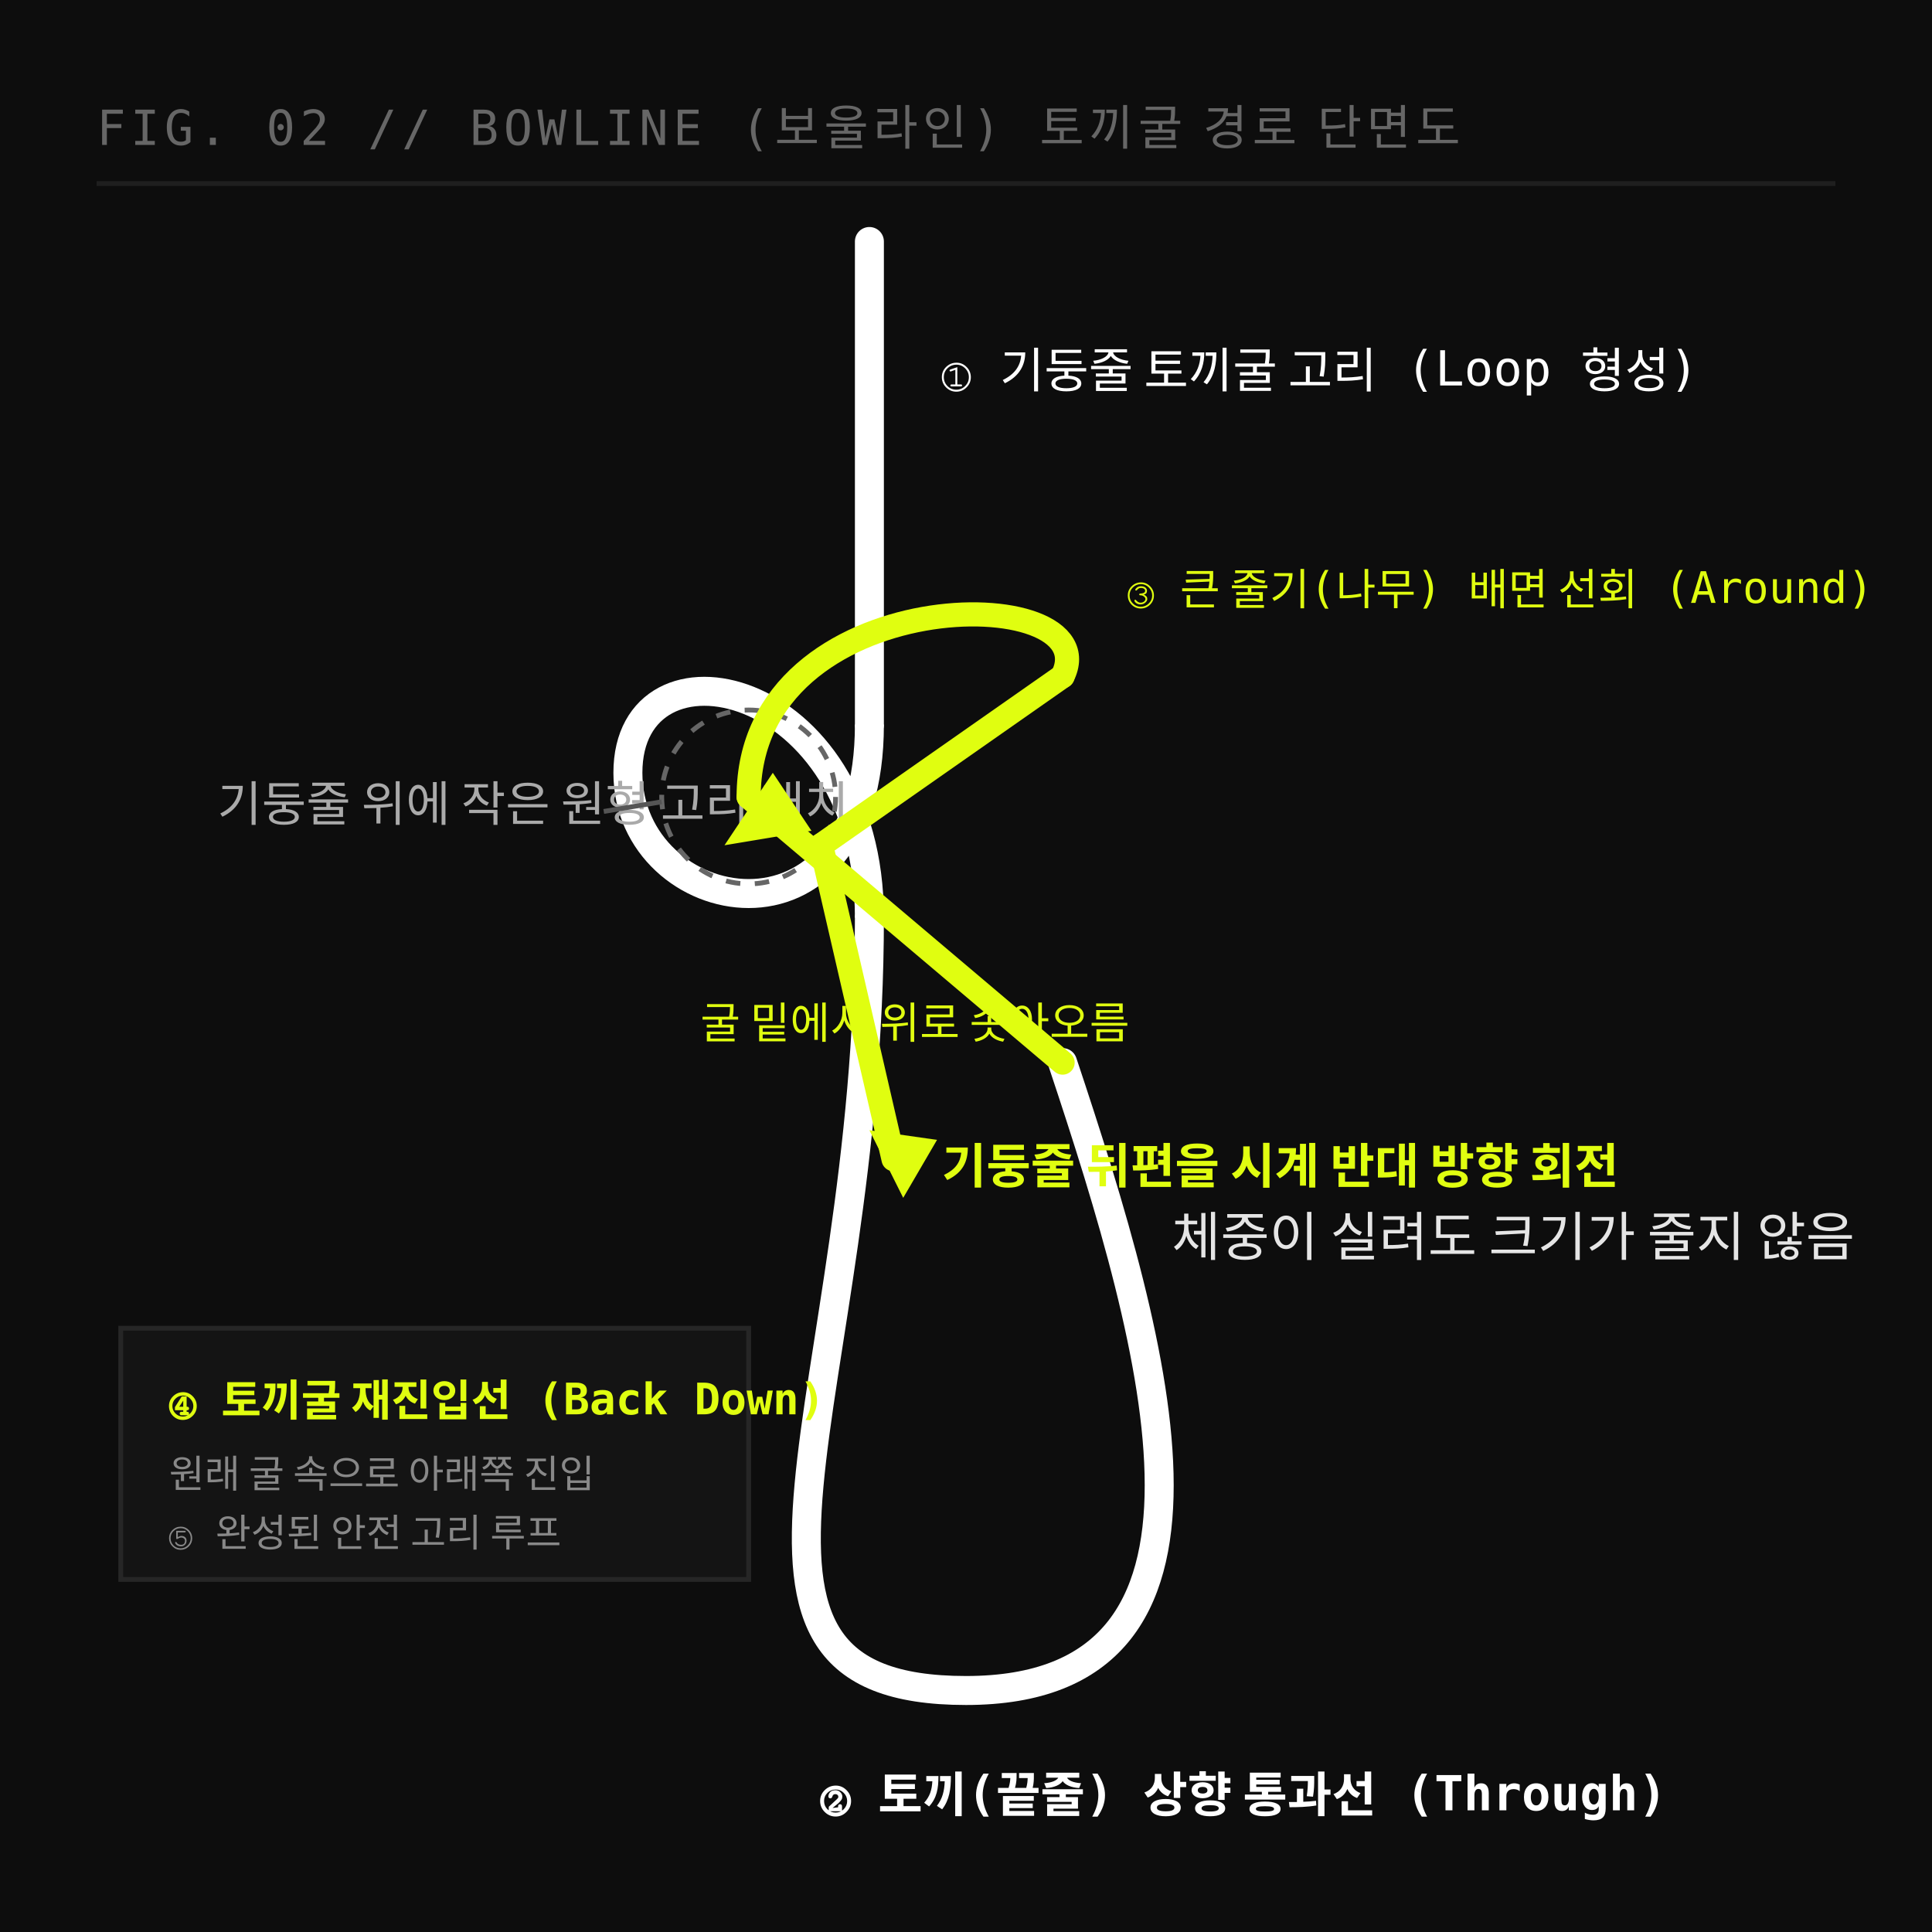
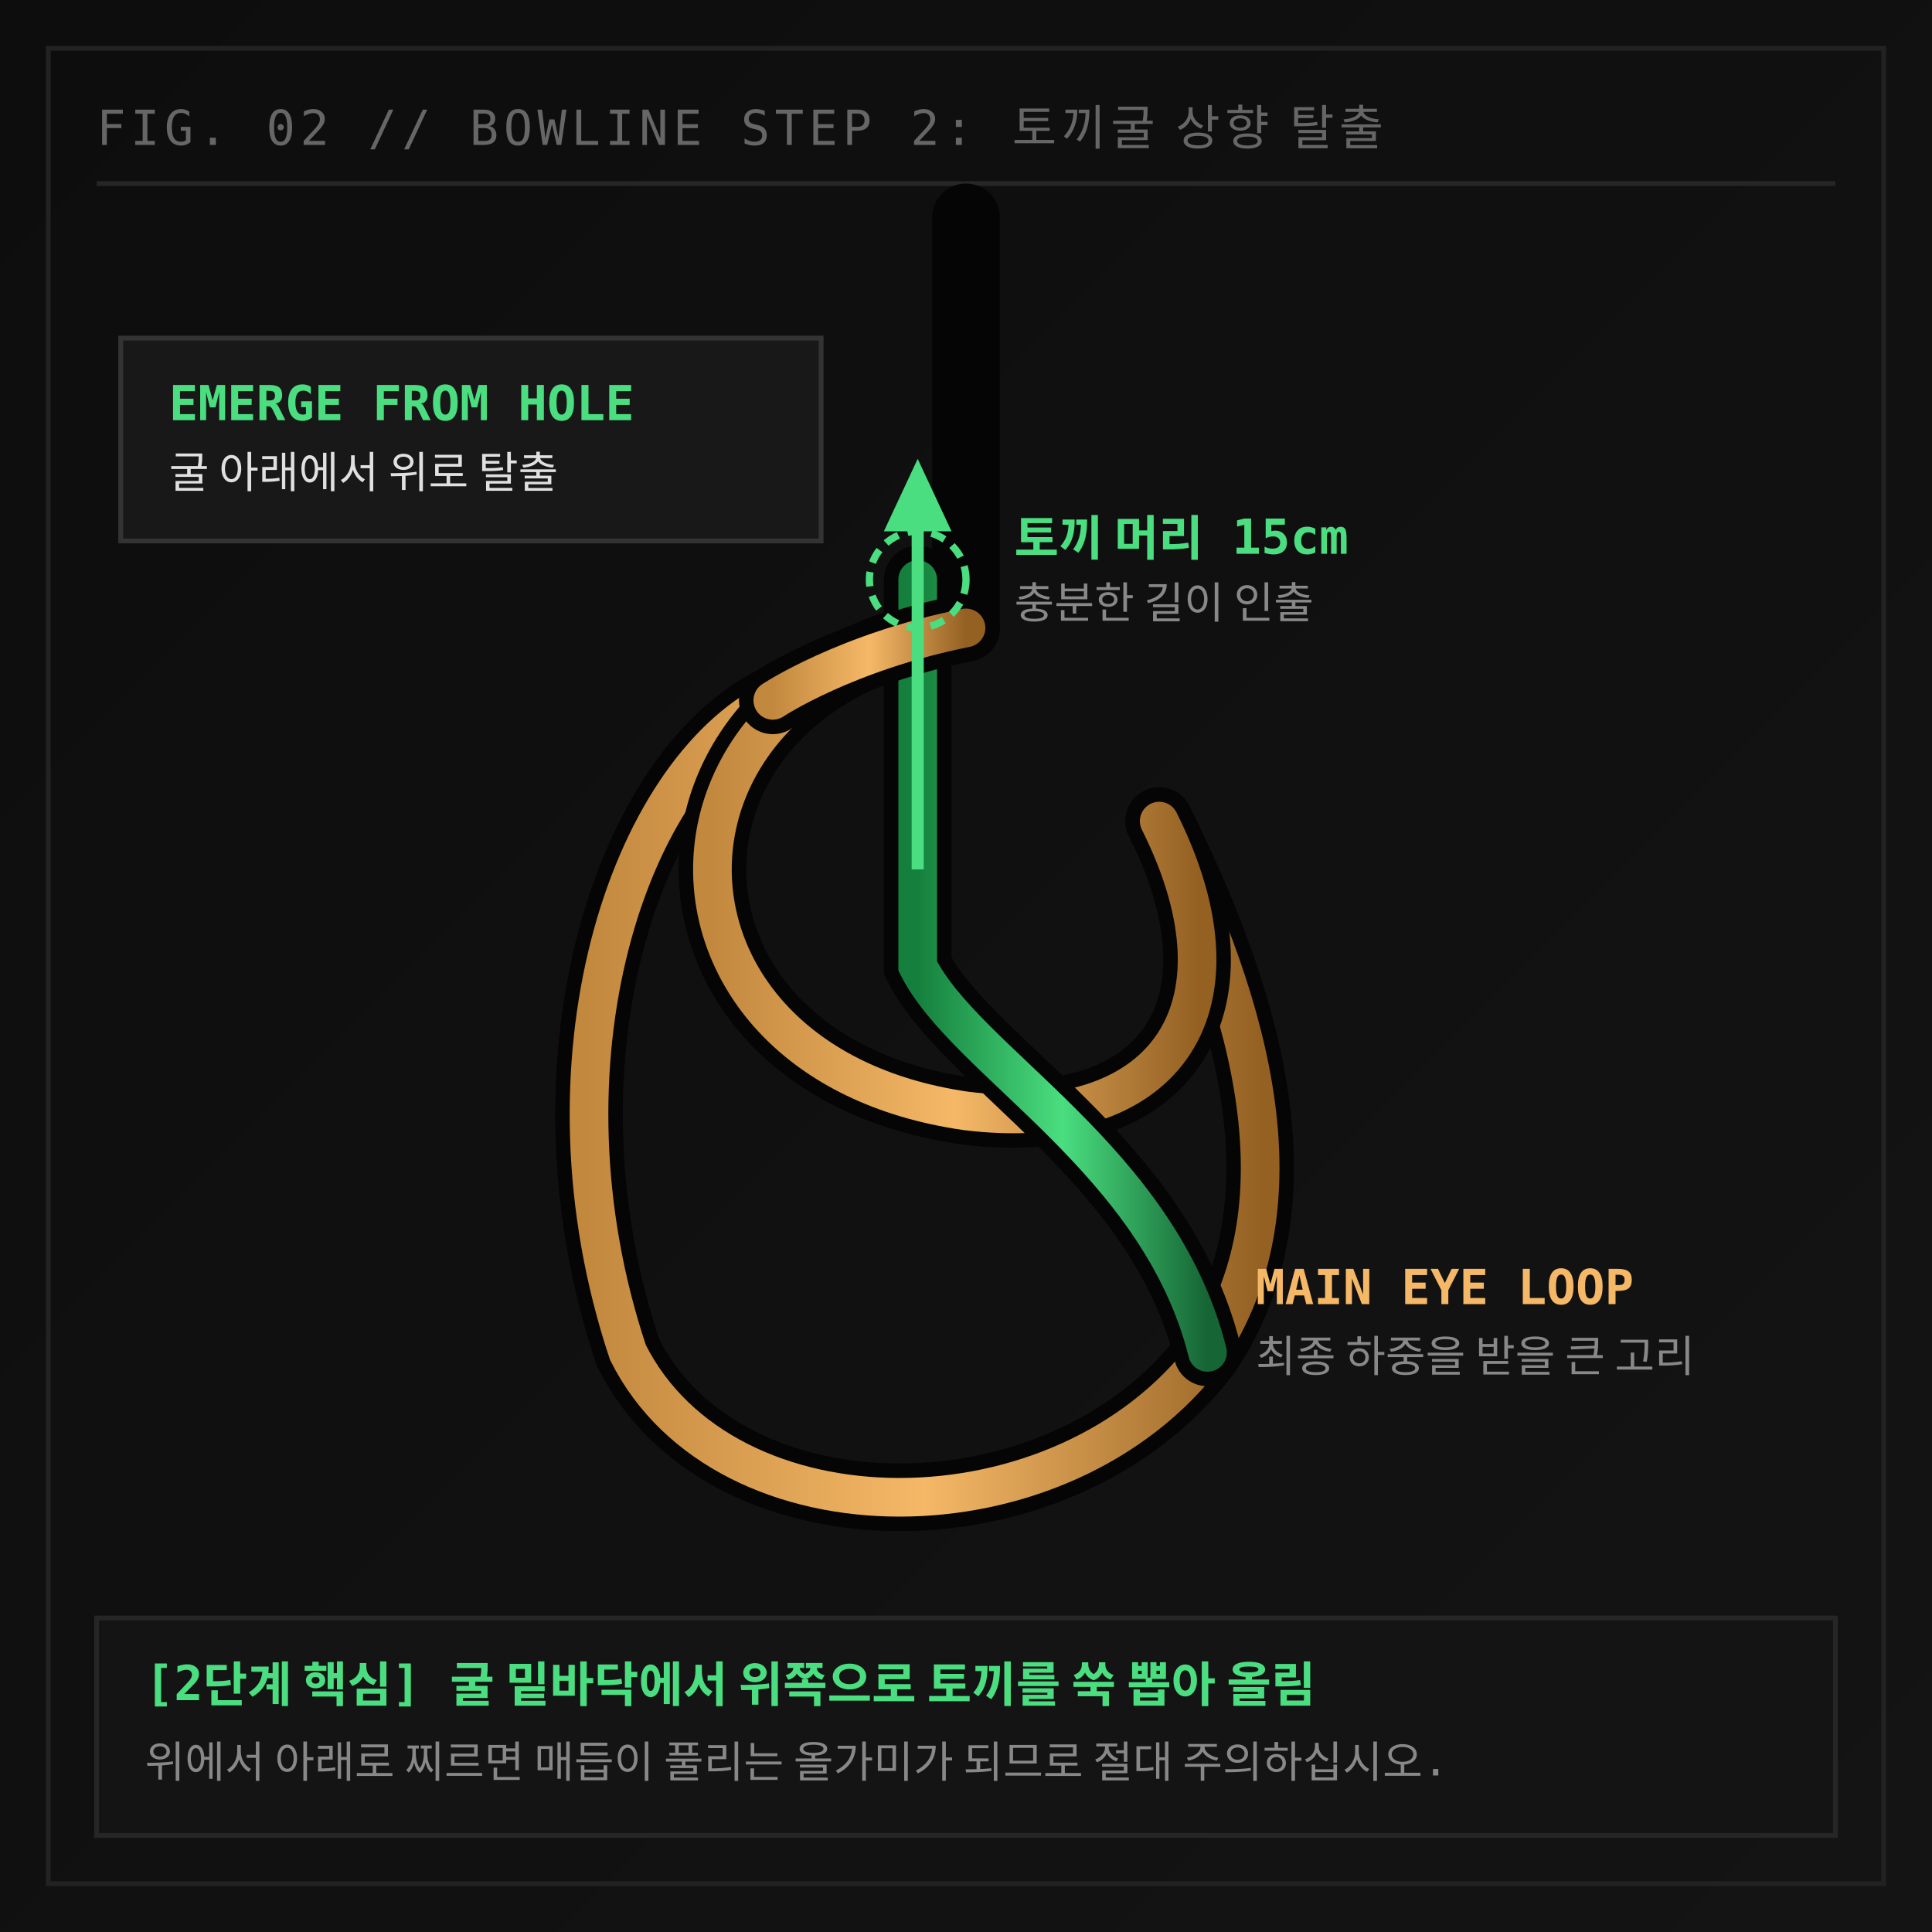
<svg xmlns="http://www.w3.org/2000/svg" viewBox="0 0 400 400" class="w-full h-full">
-   <rect width="400" height="400" fill="#0d0d0d" />
-   <text x="20" y="30" fill="#666666" font-family="'JetBrains Mono', monospace" font-size="10" letter-spacing="1">FIG. 02 // BOWLINE (보울라인) 토끼굴 경로 단면도</text>
-   <line x1="20" y1="38" x2="380" y2="38" stroke="#1f1f1f" stroke-width="1" />
-   <path d="M 180 50 L 180 150" stroke="#FFFFFF" stroke-width="6" stroke-linecap="round" />
-   <text x="195" y="80" fill="#FFFFFF" font-family="'JetBrains Mono', monospace" font-size="10">① 기둥줄 토끼굴 고리 (Loop 형성)</text>
-   <path d="M 180 150 C 180 200 130 190 130 160 C 130 130 180 140 180 190" stroke="#FFFFFF" stroke-width="6" fill="none" />
-   <circle cx="155" cy="165" r="18" fill="none" stroke="#666666" stroke-width="1" stroke-dasharray="3 3" />
-   <text x="45" y="170" fill="#aaaaaa" font-family="'JetBrains Mono', monospace" font-size="10">기둥줄 위에 작은 원형 고리 배치</text>
-   <line x1="125" y1="168" x2="137" y2="166" stroke="#555555" stroke-width="1" />
-   <path d="M 180 190 C 180 290 140 350 200 350 C 260 350 240 280 220 220" stroke="#FFFFFF" stroke-width="6" fill="none" stroke-linecap="round" />
-   <text x="169.8" y="375" fill="#FFFFFF" font-family="'JetBrains Mono', monospace" font-size="10" font-weight="bold">② 토끼(끝줄) 상향 통과선 (Through)</text>
-   <path d="M 220 220 L 155 165" stroke="#E0FE10" stroke-width="5" stroke-linecap="round" />
-   <polygon points="160,160 150,175 168,172" fill="#E0FE10" />
-   <text x="145" y="215" fill="#E0FE10" font-family="'JetBrains Mono', monospace" font-size="9">굴 밑에서 위로 솟아오름</text>
-   <path d="M 155 165 C 155 120 230 120 220 140" stroke="#E0FE10" stroke-width="5" fill="none" stroke-linecap="round" />
-   <text x="233.5" y="125" fill="#E0FE10" font-family="'JetBrains Mono', monospace" font-size="9">③ 큰 줄기(나무) 배면 선회 (Around)</text>
-   <path d="M 220 140 L 170 175" stroke="#E0FE10" stroke-width="5" stroke-linecap="round" />
-   <path d="M 170 175 L 185 240" stroke="#E0FE10" stroke-width="5" stroke-linecap="round" />
-   <polygon points="187,248 180,234 194,236" fill="#E0FE10" />
-   <text x="195" y="245" fill="#E0FE10" font-family="'JetBrains Mono', monospace" font-size="10" font-weight="bold">기둥줄 뒤편을 시계 반대 방향 회전</text>
-   <rect x="25" y="275" width="130" height="52" fill="#141414" stroke="#262626" />
-   <text x="35" y="293" fill="#E0FE10" font-family="'JetBrains Mono', monospace" font-size="9" font-weight="bold">④ 토끼굴 재진입선 (Back Down)</text>
-   <text x="35" y="308" fill="#888888" font-family="'JetBrains Mono', monospace" font-size="8">원래 굴 속으로 아래쪽 진입</text>
-   <text x="35" y="320" fill="#888888" font-family="'JetBrains Mono', monospace" font-size="8">⑤ 완성된 안전 고리 루프</text>
-   <text x="313.3" y="260" fill="#E5E5E5" font-family="'JetBrains Mono', monospace" font-size="11" text-anchor="middle">체중이 실려도 크기가 줄지 않음</text>
+   <defs>
+     <linearGradient id="bg02" x1="0%" y1="0%" x2="100%" y2="100%">
+       <stop offset="0%" stop-color="#0d0d0d" />
+       <stop offset="100%" stop-color="#141414" />
+     </linearGradient>
+     <linearGradient id="standingRope2" x1="0%" y1="0%" x2="100%" y2="0%">
+       <stop offset="0%" stop-color="#c2883e" />
+       <stop offset="50%" stop-color="#f5b867" />
+       <stop offset="100%" stop-color="#946123" />
+     </linearGradient>
+     <linearGradient id="workingRope2" x1="0%" y1="0%" x2="100%" y2="0%">
+       <stop offset="0%" stop-color="#15803d" />
+       <stop offset="50%" stop-color="#4ade80" />
+       <stop offset="100%" stop-color="#166534" />
+     </linearGradient>
+   </defs>
+   <rect width="400" height="400" fill="url(#bg02)" />
+   <rect x="10" y="10" width="380" height="380" fill="none" stroke="#222" stroke-width="1" />
+   <text x="20" y="30" fill="#666666" font-family="'JetBrains Mono', monospace" font-size="10" letter-spacing="1">FIG. 02 // BOWLINE STEP 2: 토끼굴 상향 탈출</text>
+   <line x1="20" y1="38" x2="380" y2="38" stroke="#262626" stroke-width="1" />
+   <path d="M 200 45 L 200 130" stroke="#050505" stroke-width="14" stroke-linecap="round" />
+   <path d="M 200 45 L 200 130" stroke="url(#standingRope2)" stroke-width="8" stroke-linecap="round" />
+   <path d="M 160 145 C 130 160 110 220 130 280 C 150 320 220 320 250 280 C 270 250 260 210 240 170" stroke="#050505" stroke-width="14" stroke-linecap="round" fill="none" />
+   <path d="M 160 145 C 130 160 110 220 130 280 C 150 320 220 320 250 280 C 270 250 260 210 240 170" stroke="url(#standingRope2)" stroke-width="8" stroke-linecap="round" fill="none" />
+   <path d="M 200 130 C 130 140 130 220 200 230 C 240 235 260 210 240 170" stroke="#050505" stroke-width="14" stroke-linecap="round" fill="none" />
+   <path d="M 200 130 C 130 140 130 220 200 230 C 240 235 260 210 240 170" stroke="url(#standingRope2)" stroke-width="8" stroke-linecap="round" fill="none" />
+   <path d="M 250 280 C 240 240 200 220 190 200 L 190 120" stroke="#050505" stroke-width="14" stroke-linecap="round" fill="none" />
+   <path d="M 250 280 C 240 240 200 220 190 200 L 190 120" stroke="url(#workingRope2)" stroke-width="8" stroke-linecap="round" fill="none" />
+   <path d="M 200 130 C 175 135 160 145 160 145" stroke="#050505" stroke-width="14" stroke-linecap="round" fill="none" />
+   <path d="M 200 130 C 175 135 160 145 160 145" stroke="url(#standingRope2)" stroke-width="8" stroke-linecap="round" fill="none" />
+   <line x1="190" y1="180" x2="190" y2="105" stroke="#4ade80" stroke-width="2.5" />
+   <polygon points="190,95 183,110 197,110" fill="#4ade80" />
+   <rect x="25" y="70" width="145" height="42" fill="#181818" stroke="#333" stroke-width="1" />
+   <text x="35" y="87" fill="#4ade80" font-family="'JetBrains Mono', monospace" font-size="10" font-weight="bold">EMERGE FROM HOLE</text>
+   <text x="35" y="101" fill="#e0e0e0" font-family="'JetBrains Mono', monospace" font-size="9">굴 아래에서 위로 탈출</text>
+   <circle cx="190" cy="120" r="10" fill="none" stroke="#4ade80" stroke-width="1.5" stroke-dasharray="3 2" />
+   <text x="210" y="115" fill="#4ade80" font-family="'JetBrains Mono', monospace" font-size="10" font-weight="bold">토끼 머리 15cm</text>
+   <text x="210" y="128" fill="#888888" font-family="'JetBrains Mono', monospace" font-size="9">충분한 길이 인출</text>
+   <text x="260" y="270" fill="#f5b867" font-family="'JetBrains Mono', monospace" font-size="10" font-weight="bold">MAIN EYE LOOP</text>
+   <text x="260" y="284" fill="#888888" font-family="'JetBrains Mono', monospace" font-size="9">최종 하중을 받을 큰 고리</text>
+   <rect x="20" y="335" width="360" height="45" fill="#141414" stroke="#262626" stroke-width="1" />
+   <text x="30" y="352" fill="#4ade80" font-family="'JetBrains Mono', monospace" font-size="10" font-weight="bold">[2단계 핵심] 굴 밑바닥에서 위쪽으로 토끼를 쑥 뽑아 올림</text>
+   <text x="30" y="368" fill="#888888" font-family="'JetBrains Mono', monospace" font-size="9">위에서 아래로 찌르면 매듭이 풀리는 올가미가 되므로 절대 주의하십시오.</text>
</svg>
